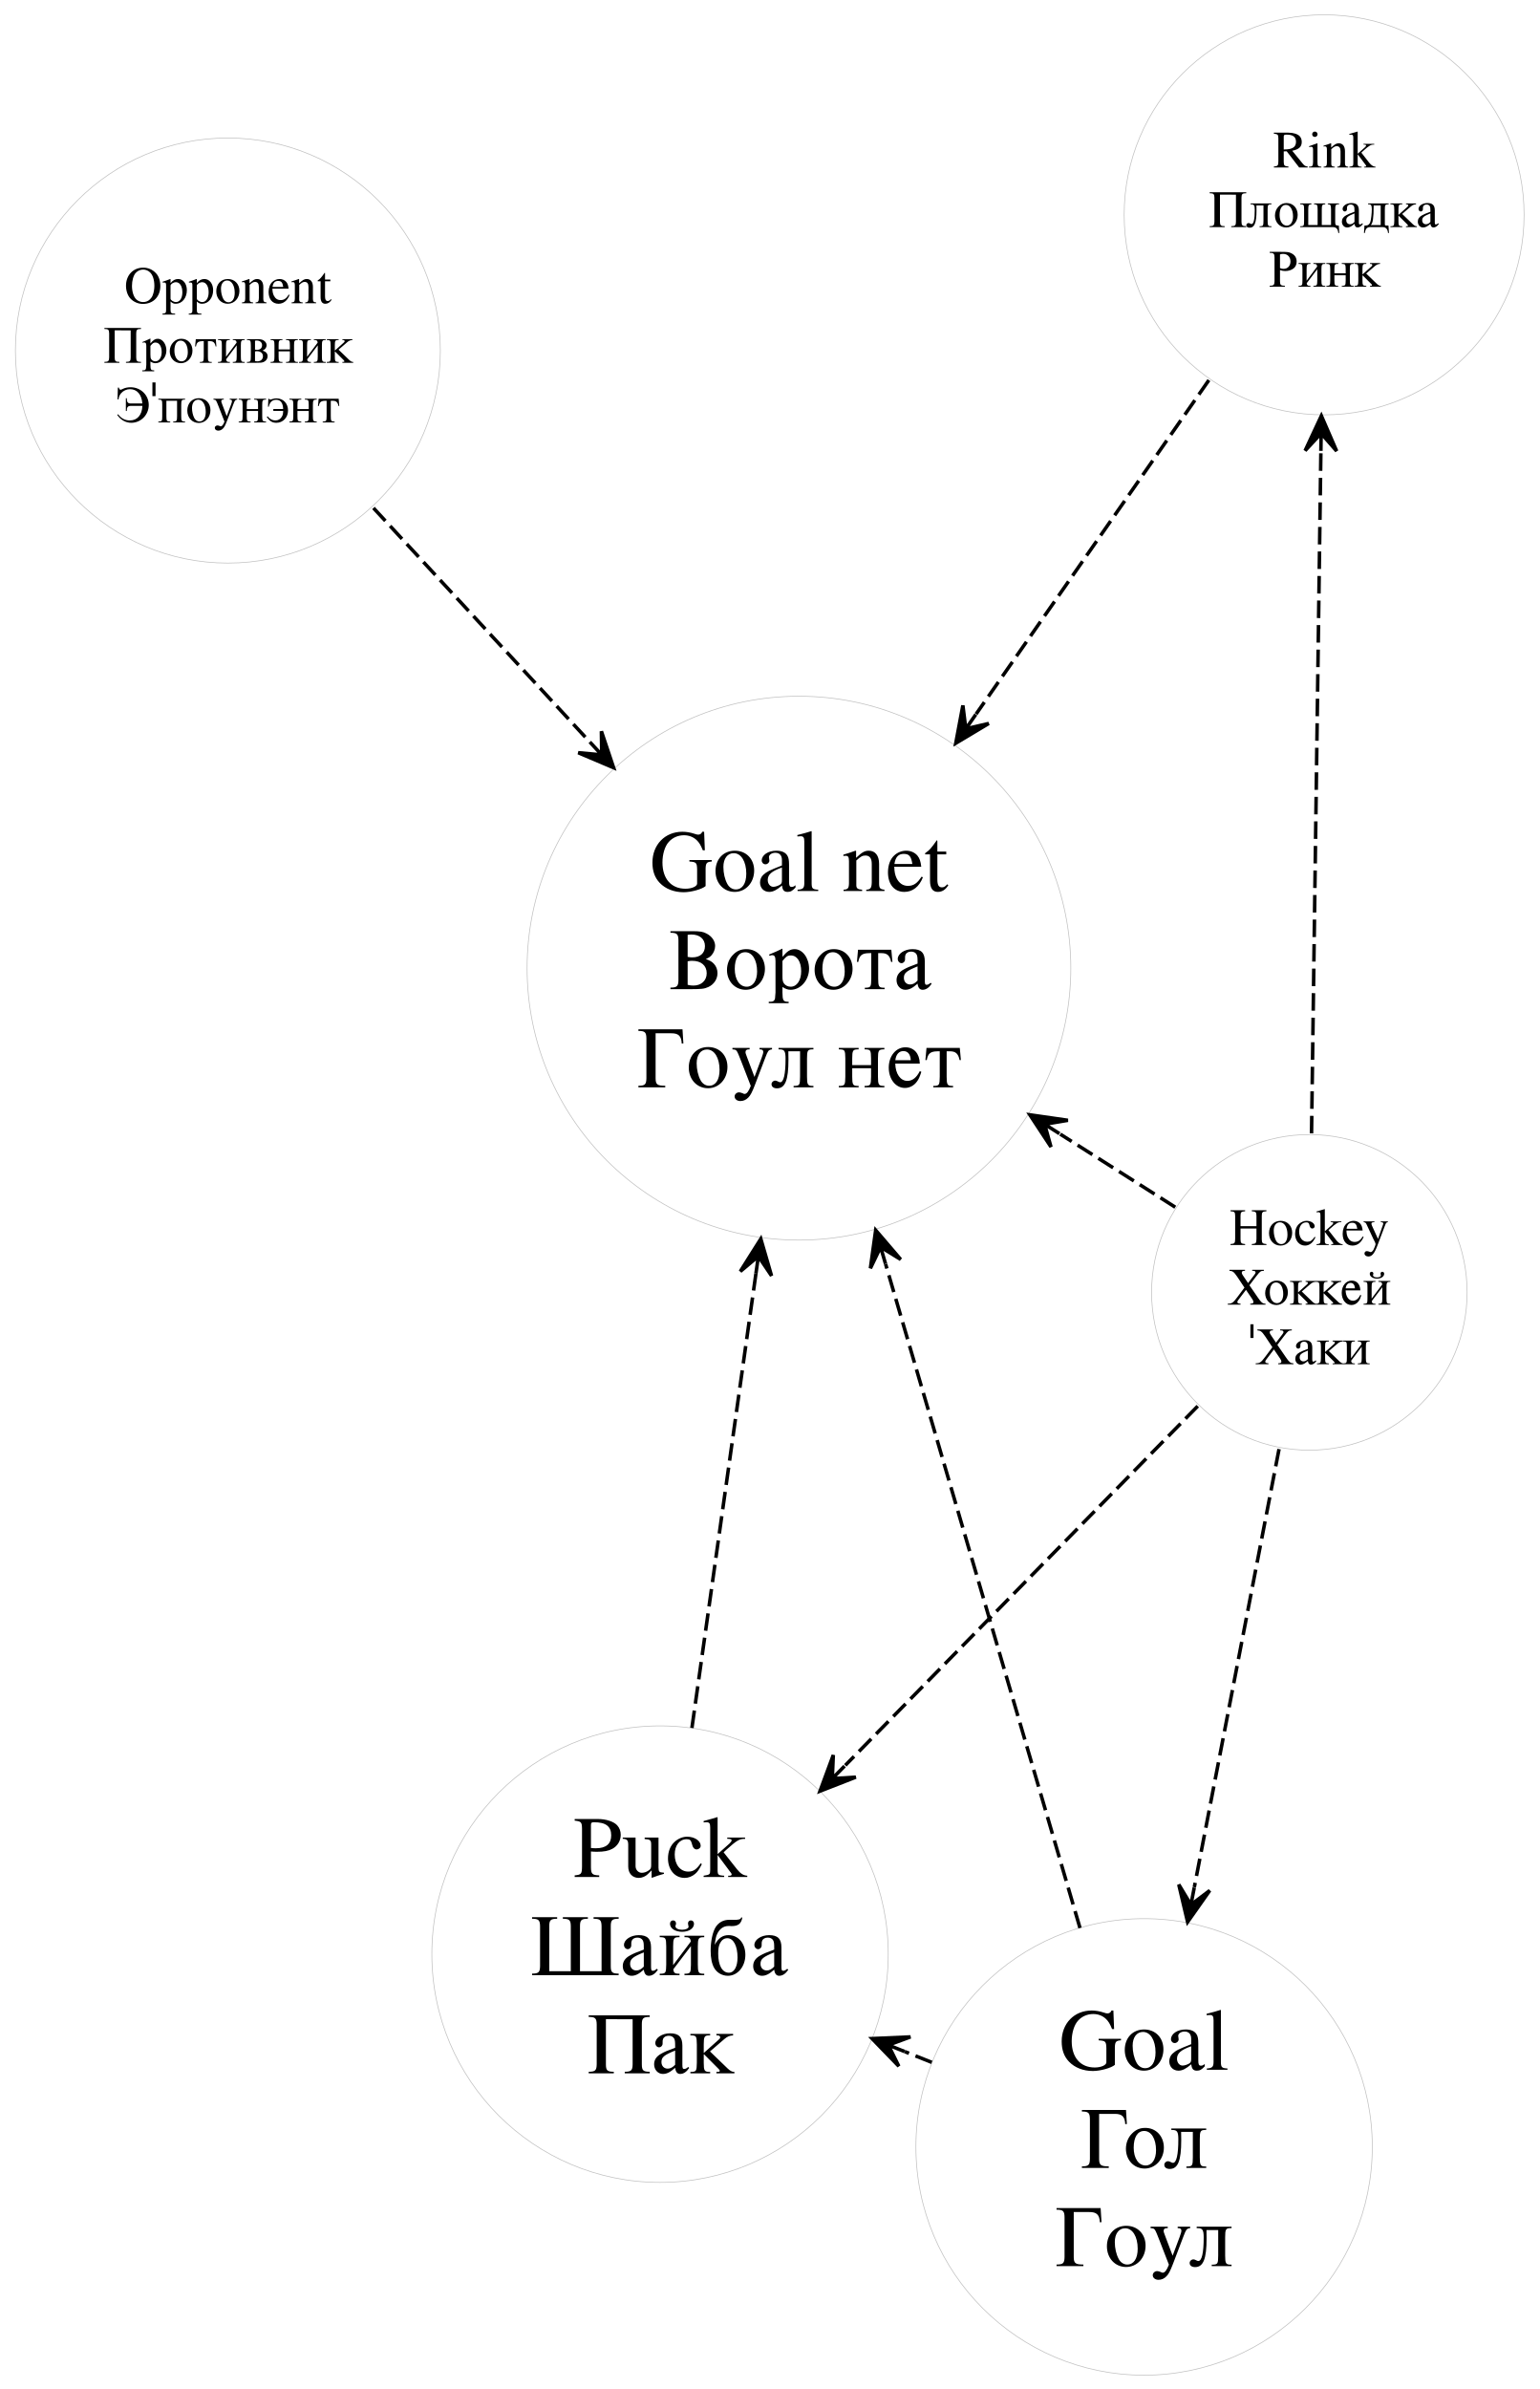
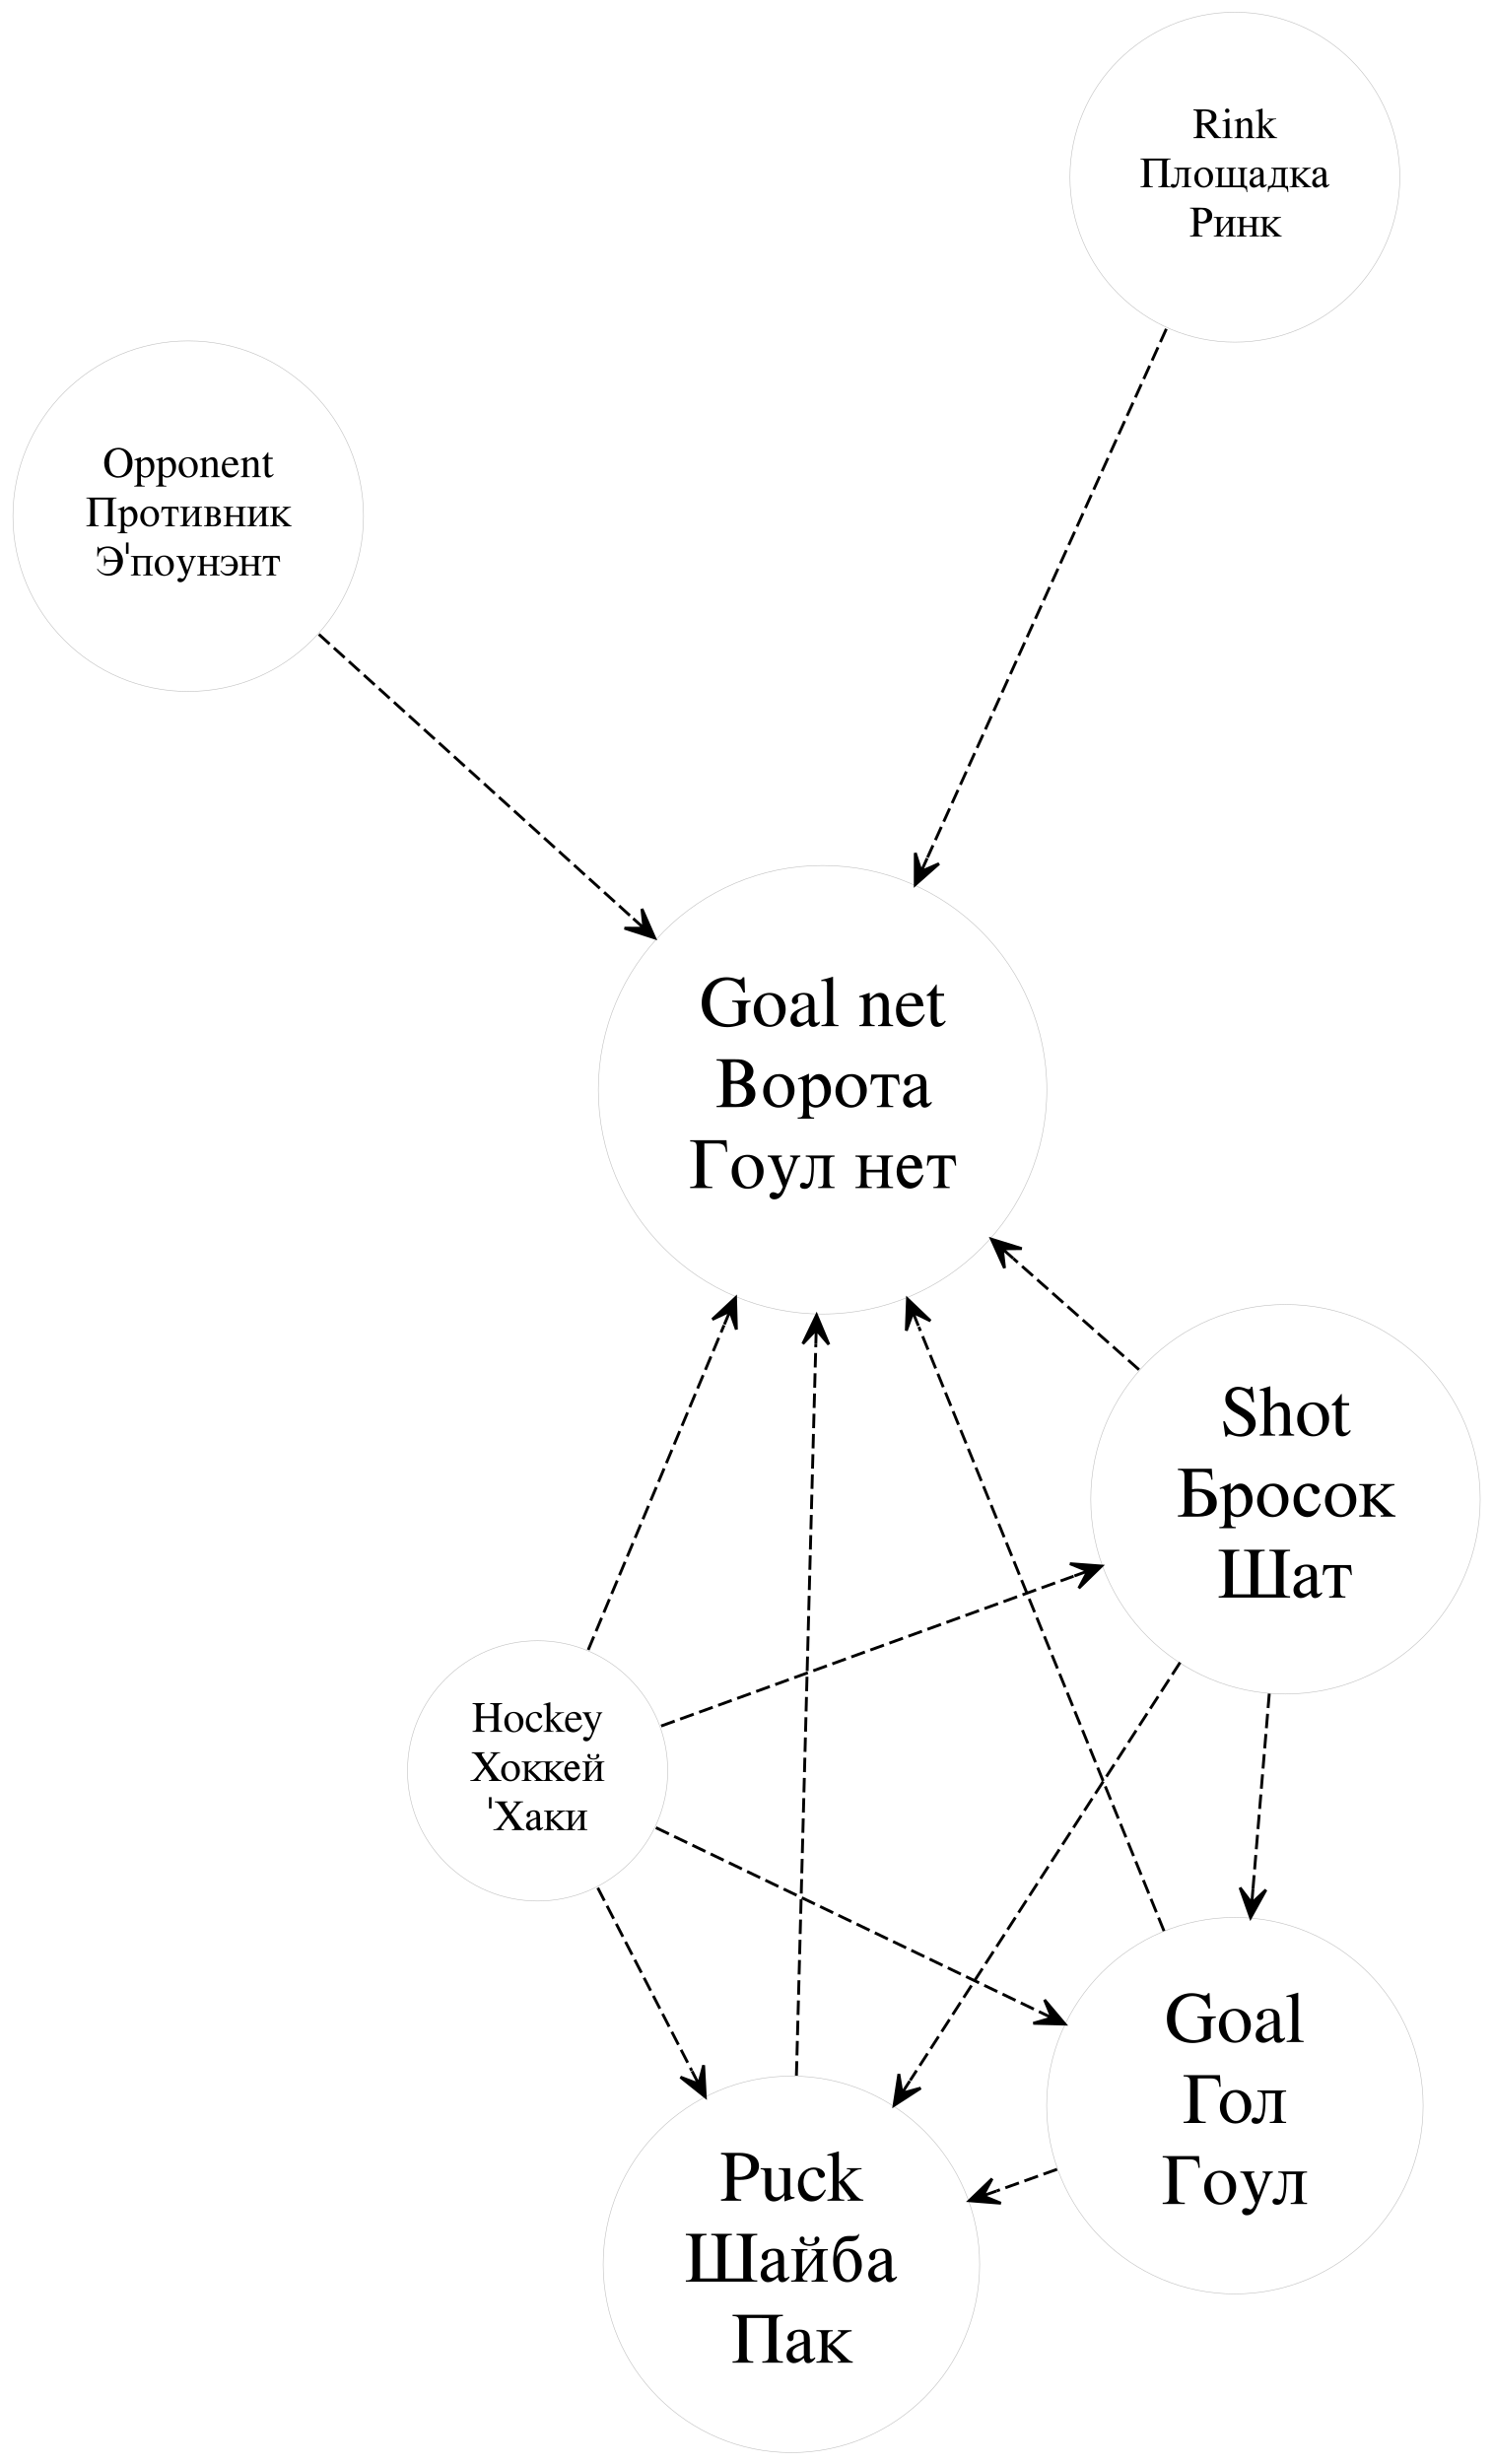
- <svg xmlns="http://www.w3.org/2000/svg" xmlns:xlink="http://www.w3.org/1999/xlink" width="439pt" height="681pt" viewBox="0.00 0.00 438.87 681.43">
-   <g id="graph0" class="graph" transform="scale(1 1) rotate(0) translate(4 677.433)">
+ <svg xmlns="http://www.w3.org/2000/svg" xmlns:xlink="http://www.w3.org/1999/xlink" width="516pt" height="852pt" viewBox="0.00 0.00 515.52 852.17">
+   <g id="graph0" class="graph" transform="scale(1 1) rotate(0) translate(4 848.1738)">
    <g id="node1" class="node root has-pronunciation">
      <g id="a_node1">
        <a xlink:href="javascript:history.back()" xlink:title="Ворота" target="_top">
-           <ellipse fill="none" stroke="#c0c0c0" stroke-width=".2" cx="223.75" cy="-401.279" rx="77.564" ry="77.564" />
-           <text text-anchor="middle" x="223.75" y="-423.279" font-family="Times,serif" font-size="25.00" fill="#000000">Goal net</text>
-           <text text-anchor="middle" x="223.75" y="-395.279" font-family="Times,serif" font-size="25.00" fill="#000000">Ворота</text>
-           <text text-anchor="middle" x="223.75" y="-367.279" font-family="Times,serif" font-size="25.00" fill="#000000">Гoул нет</text>
+           <ellipse fill="none" stroke="#c0c0c0" stroke-width=".2" cx="280.231" cy="-471.28" rx="77.564" ry="77.564" />
+           <text text-anchor="middle" x="280.231" y="-493.28" font-family="Times,serif" font-size="25.00" fill="#000000">Goal net</text>
+           <text text-anchor="middle" x="280.231" y="-465.28" font-family="Times,serif" font-size="25.00" fill="#000000">Ворота</text>
+           <text text-anchor="middle" x="280.231" y="-437.28" font-family="Times,serif" font-size="25.00" fill="#000000">Гoул нет</text>
        </a>
      </g>
    </g>
    <g id="node2" class="node has-pronunciation">
      <g id="a_node2">
        <a xlink:href="../rink.html" xlink:title="Площадка" target="_top">
-           <ellipse fill="none" stroke="#c0c0c0" stroke-width=".2" cx="373.59" cy="-616.157" rx="57.052" ry="57.052" />
-           <text text-anchor="middle" x="373.59" y="-629.657" font-family="Times,serif" font-size="15.00" fill="#000000">Rink</text>
-           <text text-anchor="middle" x="373.59" y="-612.657" font-family="Times,serif" font-size="15.00" fill="#000000">Площадка</text>
-           <text text-anchor="middle" x="373.59" y="-595.657" font-family="Times,serif" font-size="15.00" fill="#000000">Ринк</text>
+           <ellipse fill="none" stroke="#c0c0c0" stroke-width=".2" cx="422.844" cy="-786.898" rx="57.052" ry="57.052" />
+           <text text-anchor="middle" x="422.844" y="-800.398" font-family="Times,serif" font-size="15.00" fill="#000000">Rink</text>
+           <text text-anchor="middle" x="422.844" y="-783.398" font-family="Times,serif" font-size="15.00" fill="#000000">Площадка</text>
+           <text text-anchor="middle" x="422.844" y="-766.398" font-family="Times,serif" font-size="15.00" fill="#000000">Ринк</text>
        </a>
      </g>
    </g>
-     <g id="edge5" class="edge">
-       <path fill="none" stroke="#000000" stroke-dasharray="5,2" d="M340.707,-569.001C321.253,-541.103 296.208,-505.188 274.288,-473.753" />
-       <polygon fill="#000000" stroke="#000000" points="268.493,-465.443 277.904,-471.072 271.353,-469.544 274.212,-473.645 274.212,-473.645 274.212,-473.645 271.353,-469.544 270.521,-476.219 268.493,-465.443 268.493,-465.443" />
+     <g id="edge7" class="edge">
+       <path fill="none" stroke="#000000" stroke-dasharray="5,2" d="M399.135,-734.426C376.626,-684.613 342.474,-609.029 316.537,-551.628" />
+       <polygon fill="#000000" stroke="#000000" points="312.285,-542.218 320.503,-549.478 314.344,-546.775 316.402,-551.331 316.402,-551.331 316.402,-551.331 314.344,-546.775 312.302,-553.184 312.285,-542.218 312.285,-542.218" />
    </g>
    <g id="node3" class="node has-pronunciation">
      <g id="a_node3">
        <a xlink:href="../puck.html" xlink:title="Шайба" target="_top">
-           <ellipse fill="none" stroke="#c0c0c0" stroke-width=".2" cx="184.119" cy="-120.039" rx="65.108" ry="65.108" />
-           <text text-anchor="middle" x="184.119" y="-142.039" font-family="Times,serif" font-size="25.00" fill="#000000">Puck</text>
-           <text text-anchor="middle" x="184.119" y="-114.039" font-family="Times,serif" font-size="25.00" fill="#000000">Шайба</text>
-           <text text-anchor="middle" x="184.119" y="-86.039" font-family="Times,serif" font-size="25.00" fill="#000000">Пак</text>
+           <ellipse fill="none" stroke="#c0c0c0" stroke-width=".2" cx="269.45" cy="-65.054" rx="65.108" ry="65.108" />
+           <text text-anchor="middle" x="269.45" y="-87.054" font-family="Times,serif" font-size="25.00" fill="#000000">Puck</text>
+           <text text-anchor="middle" x="269.45" y="-59.054" font-family="Times,serif" font-size="25.00" fill="#000000">Шайба</text>
+           <text text-anchor="middle" x="269.45" y="-31.054" font-family="Times,serif" font-size="25.00" fill="#000000">Пак</text>
        </a>
      </g>
    </g>
-     <g id="edge6" class="edge">
-       <path fill="none" stroke="#000000" stroke-dasharray="5,2" d="M193.211,-184.561C198.627,-222.996 205.572,-272.284 211.471,-314.142" />
-       <polygon fill="#000000" stroke="#000000" points="212.868,-324.057 207.016,-314.783 212.17,-319.106 211.472,-314.155 211.472,-314.155 211.472,-314.155 212.17,-319.106 215.928,-313.527 212.868,-324.057 212.868,-324.057" />
+     <g id="edge8" class="edge">
+       <path fill="none" stroke="#000000" stroke-dasharray="5,2" d="M271.183,-130.321C273.002,-198.899 275.876,-307.173 277.895,-383.269" />
+       <polygon fill="#000000" stroke="#000000" points="278.162,-393.318 273.398,-383.441 278.029,-388.32 277.897,-383.322 277.897,-383.322 277.897,-383.322 278.029,-388.32 282.395,-383.202 278.162,-393.318 278.162,-393.318" />
    </g>
    <g id="node4" class="node has-pronunciation">
      <g id="a_node4">
        <a xlink:href="../opponent.html" xlink:title="Противник" target="_top">
-           <ellipse fill="none" stroke="#c0c0c0" stroke-width=".2" cx="60.811" cy="-577.445" rx="60.623" ry="60.623" />
-           <text text-anchor="middle" x="60.811" y="-590.945" font-family="Times,serif" font-size="15.00" fill="#000000">Opponent</text>
-           <text text-anchor="middle" x="60.811" y="-573.945" font-family="Times,serif" font-size="15.00" fill="#000000">Противник</text>
-           <text text-anchor="middle" x="60.811" y="-556.945" font-family="Times,serif" font-size="15.00" fill="#000000">Эˈпoунэнт</text>
+           <ellipse fill="none" stroke="#c0c0c0" stroke-width=".2" cx="60.811" cy="-669.654" rx="60.623" ry="60.623" />
+           <text text-anchor="middle" x="60.811" y="-683.154" font-family="Times,serif" font-size="15.00" fill="#000000">Opponent</text>
+           <text text-anchor="middle" x="60.811" y="-666.154" font-family="Times,serif" font-size="15.00" fill="#000000">Противник</text>
+           <text text-anchor="middle" x="60.811" y="-649.154" font-family="Times,serif" font-size="15.00" fill="#000000">Эˈпoунэнт</text>
        </a>
      </g>
    </g>
-     <g id="edge7" class="edge">
-       <path fill="none" stroke="#000000" stroke-dasharray="5,2" d="M102.349,-532.535C121.07,-512.294 143.528,-488.013 164.01,-465.869" />
-       <polygon fill="#000000" stroke="#000000" points="170.872,-458.45 167.385,-468.846 167.477,-462.12 164.082,-465.791 164.082,-465.791 164.082,-465.791 167.477,-462.12 160.778,-462.735 170.872,-458.45 170.872,-458.45" />
+     <g id="edge9" class="edge">
+       <path fill="none" stroke="#000000" stroke-dasharray="5,2" d="M106.009,-628.792C137.267,-600.532 179.36,-562.476 214.341,-530.85" />
+       <polygon fill="#000000" stroke="#000000" points="222.148,-523.792 217.748,-533.836 218.439,-527.145 214.73,-530.498 214.73,-530.498 214.73,-530.498 218.439,-527.145 211.712,-527.16 222.148,-523.792 222.148,-523.792" />
    </g>
    <g id="node5" class="node has-pronunciation">
      <g id="a_node5">
        <a xlink:href="../goal.html" xlink:title="Гол" target="_top">
-           <ellipse fill="none" stroke="#c0c0c0" stroke-width=".2" cx="322.226" cy="-65.054" rx="65.108" ry="65.108" />
-           <text text-anchor="middle" x="322.226" y="-87.054" font-family="Times,serif" font-size="25.00" fill="#000000">Goal</text>
-           <text text-anchor="middle" x="322.226" y="-59.054" font-family="Times,serif" font-size="25.00" fill="#000000">Гол</text>
-           <text text-anchor="middle" x="322.226" y="-31.054" font-family="Times,serif" font-size="25.00" fill="#000000">Гoул</text>
+           <ellipse fill="none" stroke="#c0c0c0" stroke-width=".2" cx="422.848" cy="-119.931" rx="65.108" ry="65.108" />
+           <text text-anchor="middle" x="422.848" y="-141.931" font-family="Times,serif" font-size="25.00" fill="#000000">Goal</text>
+           <text text-anchor="middle" x="422.848" y="-113.931" font-family="Times,serif" font-size="25.00" fill="#000000">Гол</text>
+           <text text-anchor="middle" x="422.848" y="-85.931" font-family="Times,serif" font-size="25.00" fill="#000000">Гoул</text>
        </a>
      </g>
    </g>
-     <g id="edge8" class="edge">
-       <path fill="none" stroke="#000000" stroke-dasharray="5,2" d="M303.934,-127.507C288.312,-180.846 265.7,-258.049 248.468,-316.884" />
-       <polygon fill="#000000" stroke="#000000" points="245.642,-326.532 244.135,-315.67 247.048,-321.733 248.453,-316.935 248.453,-316.935 248.453,-316.935 247.048,-321.733 252.772,-318.2 245.642,-326.532 245.642,-326.532" />
+     <g id="edge10" class="edge">
+       <path fill="none" stroke="#000000" stroke-dasharray="5,2" d="M398.331,-180.33C374.924,-237.996 339.473,-325.333 313.519,-389.273" />
+       <polygon fill="#000000" stroke="#000000" points="309.6,-398.928 309.191,-387.97 311.48,-394.295 313.361,-389.662 313.361,-389.662 313.361,-389.662 311.48,-394.295 317.53,-391.355 309.6,-398.928 309.6,-398.928" />
    </g>
    <g id="edge1" class="edge">
-       <path fill="none" stroke="#000000" stroke-dasharray="5,2" d="M261.65,-89.171C259.089,-90.191 256.511,-91.217 253.932,-92.244" />
-       <polygon fill="#000000" stroke="#000000" points="244.614,-95.953 252.241,-88.073 249.26,-94.104 253.905,-92.254 253.905,-92.254 253.905,-92.254 249.26,-94.104 255.57,-96.435 244.614,-95.953 244.614,-95.953" />
+       <path fill="none" stroke="#000000" stroke-dasharray="5,2" d="M361.339,-97.927C354.463,-95.466 347.416,-92.946 340.434,-90.448" />
+       <polygon fill="#000000" stroke="#000000" points="330.973,-87.063 341.904,-86.195 335.681,-88.747 340.389,-90.432 340.389,-90.432 340.389,-90.432 335.681,-88.747 338.873,-94.669 330.973,-87.063 330.973,-87.063" />
    </g>
    <g id="node6" class="node has-pronunciation">
      <g id="a_node6">
-         <a xlink:href="../hockey.html" xlink:title="Хоккей" target="_top">
-           <ellipse fill="none" stroke="#c0c0c0" stroke-width=".2" cx="369.375" cy="-308.802" rx="45.011" ry="45.011" />
-           <text text-anchor="middle" x="369.375" y="-322.302" font-family="Times,serif" font-size="15.00" fill="#000000">Hockey</text>
-           <text text-anchor="middle" x="369.375" y="-305.302" font-family="Times,serif" font-size="15.00" fill="#000000">Хоккей</text>
-           <text text-anchor="middle" x="369.375" y="-288.302" font-family="Times,serif" font-size="15.00" fill="#000000">ˈХаки</text>
+         <a xlink:href="../shot.html" xlink:title="Бросок" target="_top">
+           <ellipse fill="none" stroke="#c0c0c0" stroke-width=".2" cx="440.345" cy="-329.657" rx="67.351" ry="67.351" />
+           <text text-anchor="middle" x="440.345" y="-351.657" font-family="Times,serif" font-size="25.00" fill="#000000">Shot</text>
+           <text text-anchor="middle" x="440.345" y="-323.657" font-family="Times,serif" font-size="25.00" fill="#000000">Бросок</text>
+           <text text-anchor="middle" x="440.345" y="-295.657" font-family="Times,serif" font-size="25.00" fill="#000000">Шат</text>
        </a>
      </g>
    </g>
-     <g id="edge9" class="edge">
-       <path fill="none" stroke="#000000" stroke-dasharray="5,2" d="M331.114,-333.1C320.974,-339.539 309.67,-346.717 298.309,-353.932" />
-       <polygon fill="#000000" stroke="#000000" points="289.629,-359.444 295.658,-350.284 293.85,-356.763 298.07,-354.083 298.07,-354.083 298.07,-354.083 293.85,-356.763 300.483,-357.882 289.629,-359.444 289.629,-359.444" />
+     <g id="edge11" class="edge">
+       <path fill="none" stroke="#000000" stroke-dasharray="5,2" d="M389.684,-374.467C375.875,-386.682 360.711,-400.095 346.186,-412.942" />
+       <polygon fill="#000000" stroke="#000000" points="338.659,-419.6 343.168,-409.604 342.404,-416.287 346.149,-412.974 346.149,-412.974 346.149,-412.974 342.404,-416.287 349.131,-416.345 338.659,-419.6 338.659,-419.6" />
+     </g>
+     <g id="edge3" class="edge">
+       <path fill="none" stroke="#000000" stroke-dasharray="5,2" d="M403.894,-273.217C376.507,-230.814 338.979,-172.708 310.531,-128.66" />
+       <polygon fill="#000000" stroke="#000000" points="304.968,-120.047 314.173,-126.005 307.68,-124.247 310.393,-128.447 310.393,-128.447 310.393,-128.447 307.68,-124.247 306.613,-130.888 304.968,-120.047 304.968,-120.047" />
    </g>
    <g id="edge2" class="edge">
-       <path fill="none" stroke="#000000" stroke-dasharray="5,2" d="M369.997,-354.154C370.7,-405.428 371.852,-489.438 372.662,-548.476" />
-       <polygon fill="#000000" stroke="#000000" points="372.804,-558.828 368.167,-548.89 372.735,-553.828 372.666,-548.829 372.666,-548.829 372.666,-548.829 372.735,-553.828 377.166,-548.767 372.804,-558.828 372.804,-558.828" />
+       <path fill="none" stroke="#000000" stroke-dasharray="5,2" d="M434.737,-262.433C432.942,-240.925 430.945,-216.983 429.107,-194.956" />
+       <polygon fill="#000000" stroke="#000000" points="428.275,-184.986 433.591,-194.577 428.691,-189.969 429.107,-194.951 429.107,-194.951 429.107,-194.951 428.691,-189.969 424.623,-195.325 428.275,-184.986 428.275,-184.986" />
    </g>
-     <g id="edge3" class="edge">
-       <path fill="none" stroke="#000000" stroke-dasharray="5,2" d="M337.528,-276.353C309.925,-248.227 269.429,-206.964 236.974,-173.895" />
-       <polygon fill="#000000" stroke="#000000" points="229.757,-166.541 239.973,-170.526 233.259,-170.11 236.762,-173.678 236.762,-173.678 236.762,-173.678 233.259,-170.11 233.55,-176.83 229.757,-166.541 229.757,-166.541" />
+     <g id="node7" class="node has-pronunciation">
+       <g id="a_node7">
+         <a xlink:href="../hockey.html" xlink:title="Хоккей" target="_top">
+           <ellipse fill="none" stroke="#c0c0c0" stroke-width=".2" cx="181.662" cy="-235.72" rx="45.011" ry="45.011" />
+           <text text-anchor="middle" x="181.662" y="-249.22" font-family="Times,serif" font-size="15.00" fill="#000000">Hockey</text>
+           <text text-anchor="middle" x="181.662" y="-232.22" font-family="Times,serif" font-size="15.00" fill="#000000">Хоккей</text>
+           <text text-anchor="middle" x="181.662" y="-215.22" font-family="Times,serif" font-size="15.00" fill="#000000">ˈХаки</text>
+         </a>
+       </g>
+     </g>
+     <g id="edge12" class="edge">
+       <path fill="none" stroke="#000000" stroke-dasharray="5,2" d="M199.17,-277.562C212.175,-308.642 230.326,-352.019 246.156,-389.849" />
+       <polygon fill="#000000" stroke="#000000" points="250.126,-399.336 242.115,-391.849 248.196,-394.724 246.266,-390.111 246.266,-390.111 246.266,-390.111 248.196,-394.724 250.417,-388.374 250.126,-399.336 250.126,-399.336" />
+     </g>
+     <g id="edge5" class="edge">
+       <path fill="none" stroke="#000000" stroke-dasharray="5,2" d="M202.466,-195.275C212.182,-176.386 224.009,-153.395 235.004,-132.019" />
+       <polygon fill="#000000" stroke="#000000" points="239.657,-122.973 239.085,-133.924 237.37,-127.419 235.083,-131.866 235.083,-131.866 235.083,-131.866 237.37,-127.419 231.082,-129.807 239.657,-122.973 239.657,-122.973" />
+     </g>
+     <g id="edge6" class="edge">
+       <path fill="none" stroke="#000000" stroke-dasharray="5,2" d="M222.576,-216.078C258.761,-198.706 312.272,-173.017 354.879,-152.561" />
+       <polygon fill="#000000" stroke="#000000" points="364.071,-148.149 357.004,-156.533 359.564,-150.313 355.056,-152.477 355.056,-152.477 355.056,-152.477 359.564,-150.313 353.109,-148.42 364.071,-148.149 364.071,-148.149" />
    </g>
    <g id="edge4" class="edge">
-       <path fill="none" stroke="#000000" stroke-dasharray="5,2" d="M360.727,-264.095C353.973,-229.179 344.442,-179.907 336.553,-139.123" />
-       <polygon fill="#000000" stroke="#000000" points="334.638,-129.22 340.955,-138.184 335.588,-134.129 336.537,-139.038 336.537,-139.038 336.537,-139.038 335.588,-134.129 332.119,-139.893 334.638,-129.22 334.638,-129.22" />
+       <path fill="none" stroke="#000000" stroke-dasharray="5,2" d="M224.378,-251.232C263.096,-265.292 320.981,-286.312 367.081,-303.052" />
+       <polygon fill="#000000" stroke="#000000" points="376.728,-306.555 365.792,-307.372 372.028,-304.849 367.328,-303.142 367.328,-303.142 367.328,-303.142 372.028,-304.849 368.864,-298.912 376.728,-306.555 376.728,-306.555" />
    </g>
  </g>
</svg>
